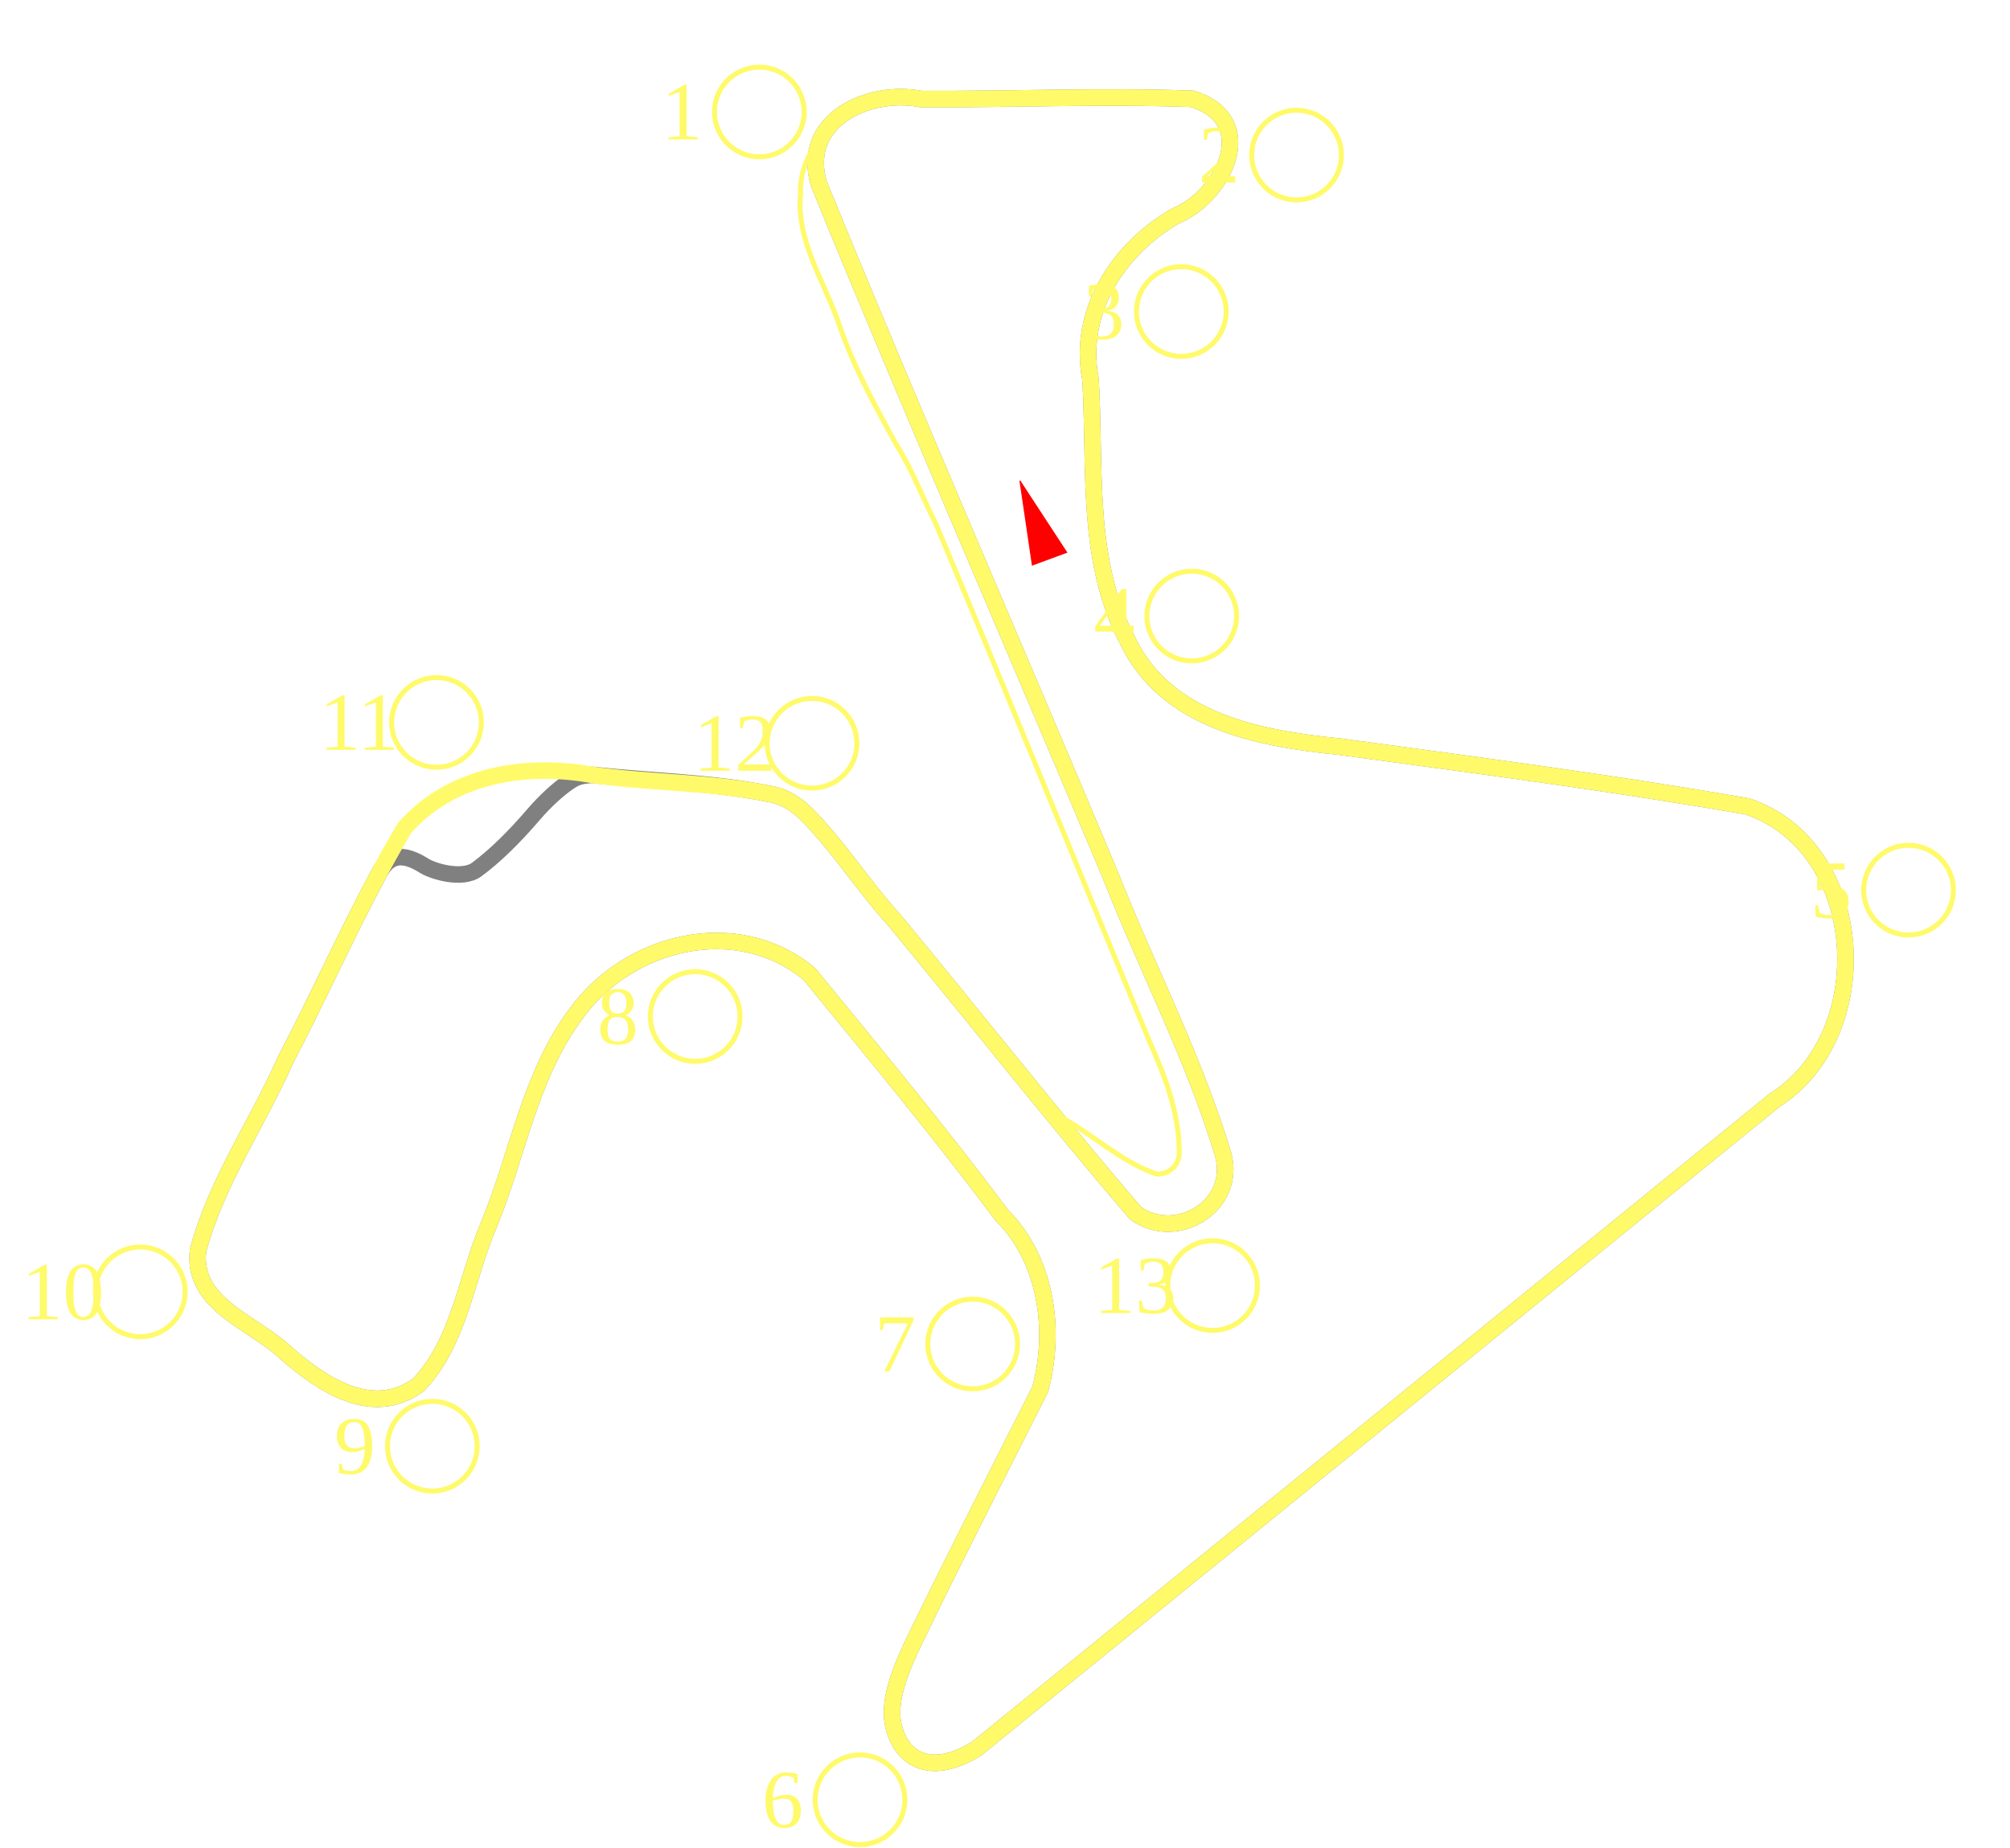
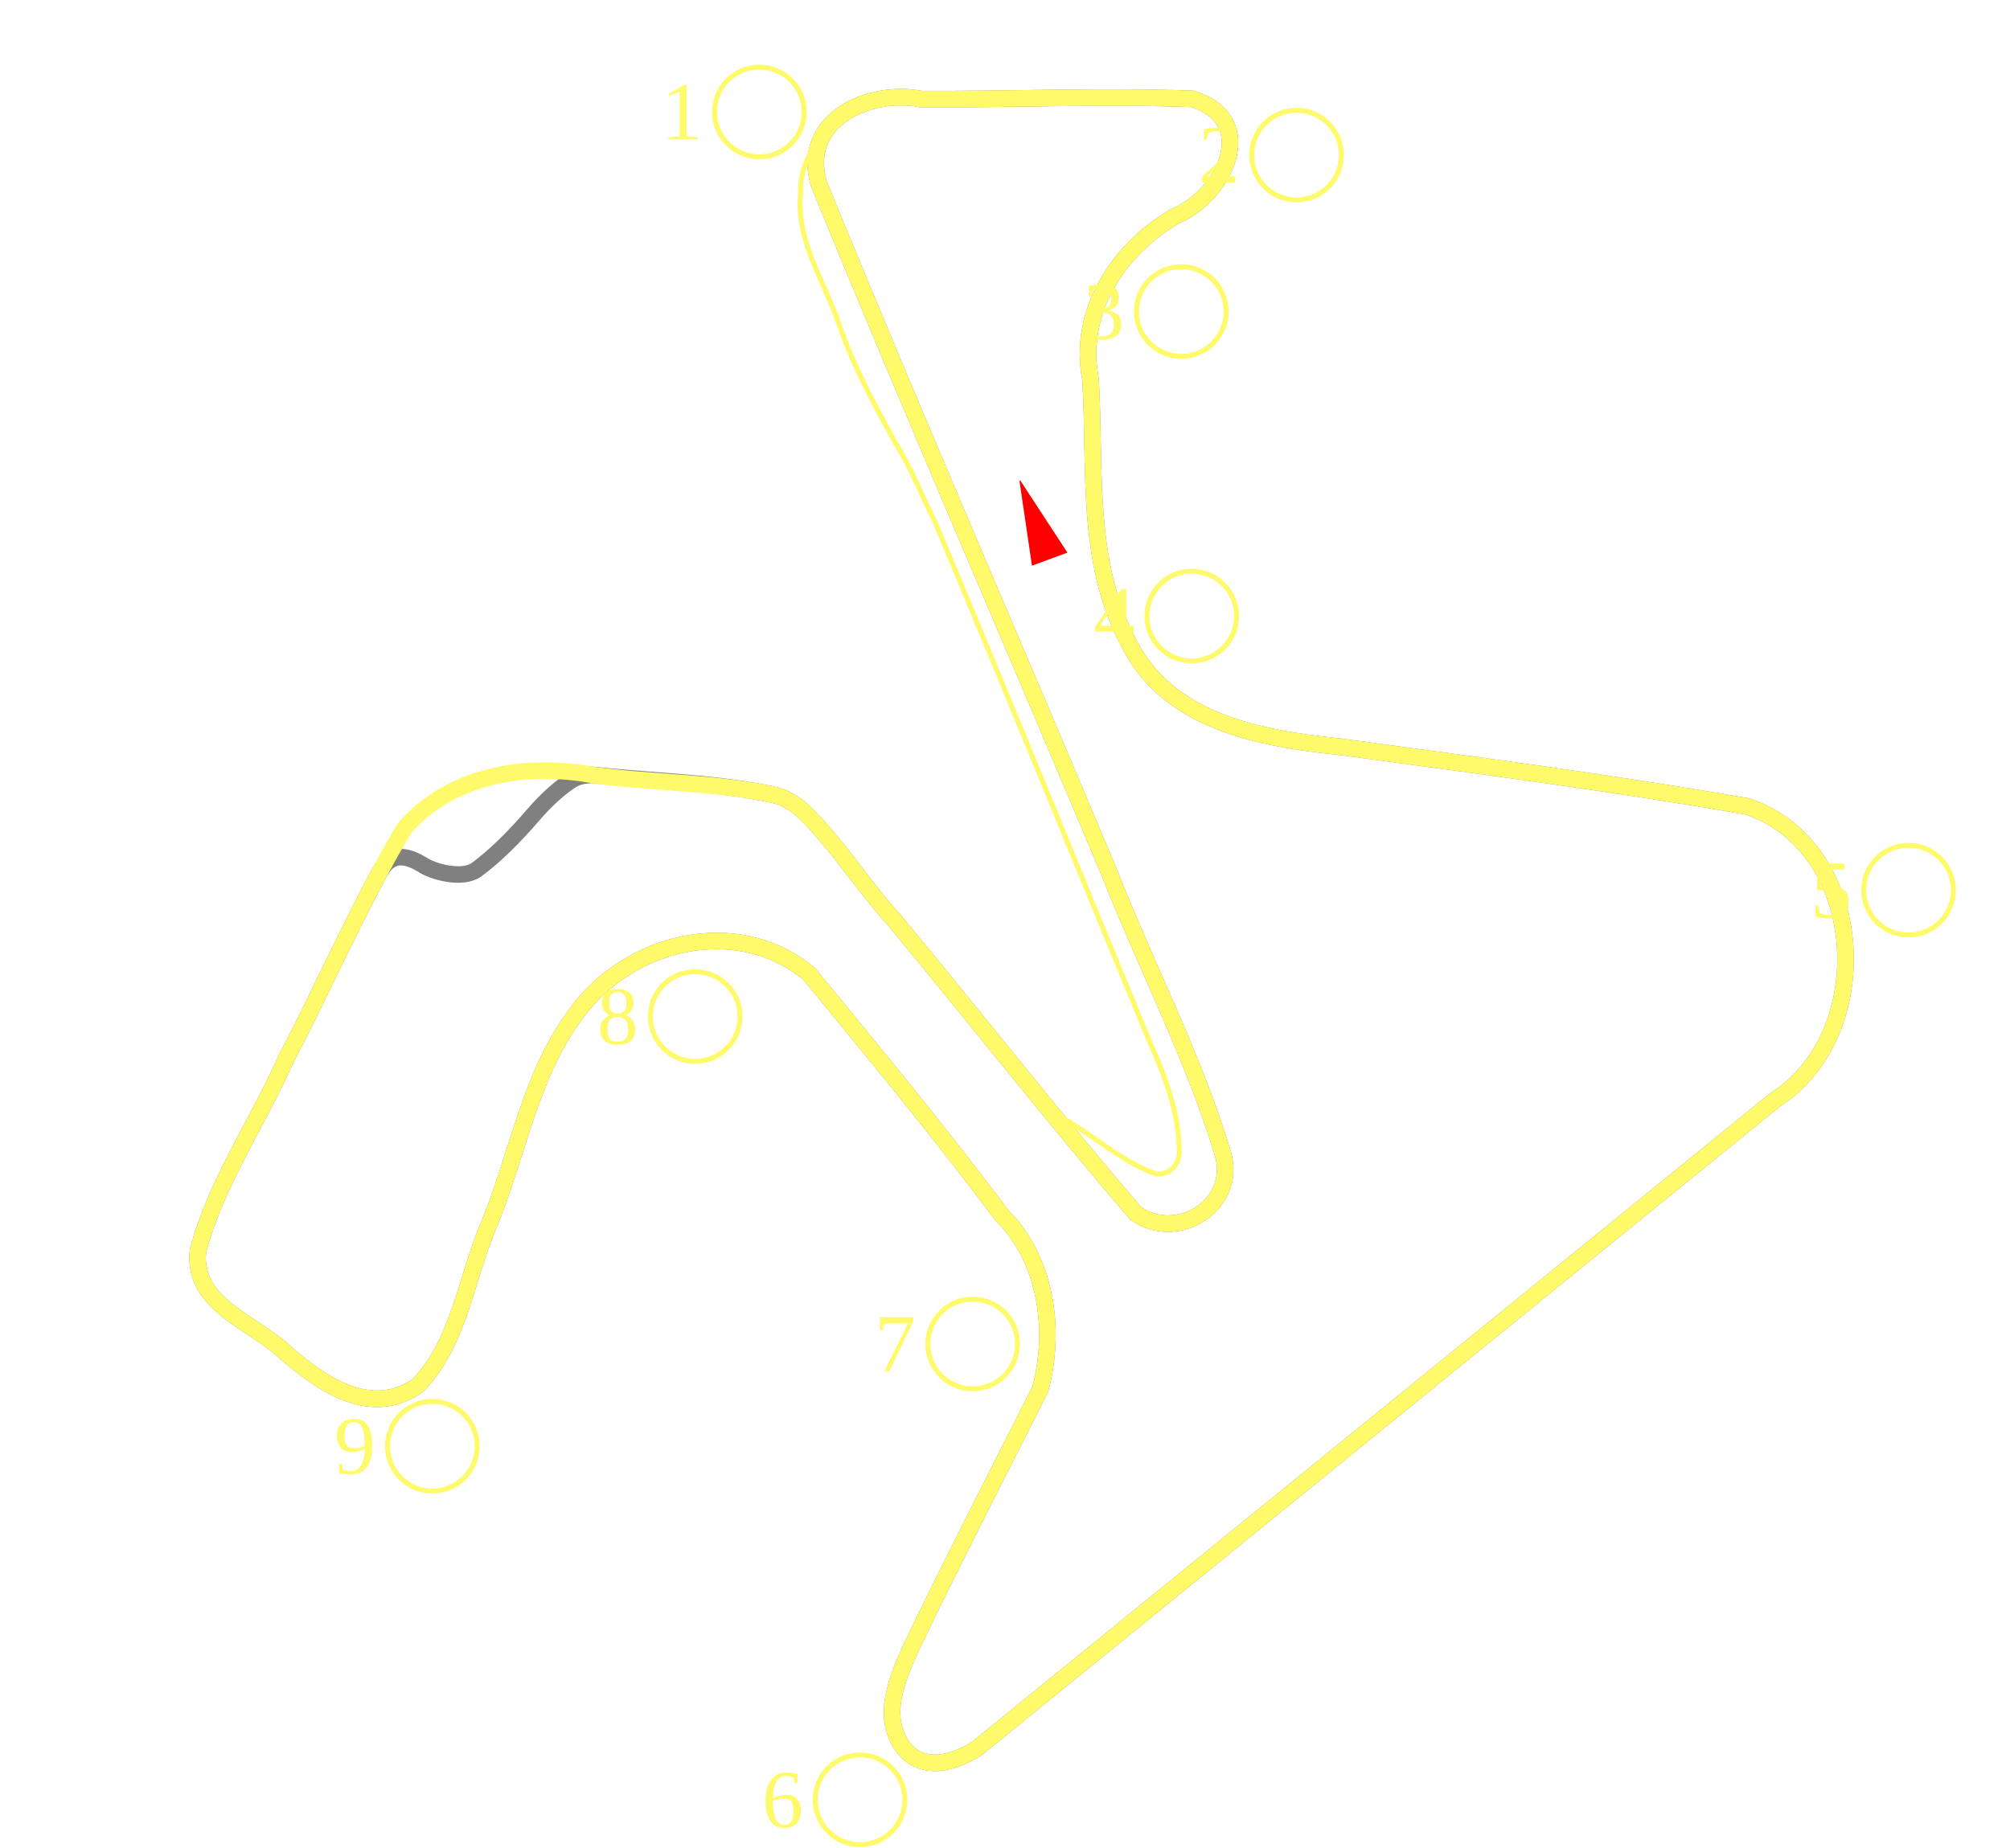
<svg xmlns="http://www.w3.org/2000/svg" version="1.1" width="1215.316" height="1117.511" id="svg2">
  <defs id="defs4" />
  <g transform="translate(292.9393,30.37861)" id="layer1">
    <g id="g4647">
      <path d="M 446.558,667.614 C 429.014,609.433 400.518,554.989 378.246,498.423 319.806,359.095 259.272,220.484 202.142,80.707 c -11.263,-38.419 30.032,-57.354 61.771,-51.192 54.625,0.283 109.543,-2.062 163.984,-0.129 41.773,12.948 19.074,59.017 -10.443,71.024 -34.364,20.016 -58.925,57.686 -51.043,98.442 3.216,52.766 -3.168,109.254 22.26,157.849 23.318,49.341 80.035,59.613 128.936,64.536 83.879,11.414 164.733,21.904 246.159,36.112 72.728,24.829 78.717,138.148 16.285,177.641 C 619.271,765.668 458.491,896.346 297.712,1027.025 c -28.691,17.855 -46.445,5.919 -50.656,-14.883 -3.083,-15.232 5.557,-35.218 13.564,-51.742 20.291,-42.053 49.201,-98.773 75.414,-150.642 9.69,-35.935 3.661,-78.295 -23.077,-105.027 C 275.704,654.981 236.01,607.009 196.363,558.604 152.565,522.305 87.15,538.711 55.408,582.601 c -27.912,37.206 -35.139,84.933 -52.614,127.385 -14.009,32.449 -17.847,71.17 -42.855,97.3 -27.982,20.071 -58.072,-0.363 -79.681,-19.143 -19.618,-18.877 -57.016,-29.219 -53.501,-61.996 10.781,-40.991 35.847,-76.9 52.991,-115.62 19.429,-37.099 36.575,-75.535 56.322,-112.448 4.967,-9.285 11.883,-14.237 26.176,-5.668 6.03,4.287 24.329,9.493 33.036,3.083 11.036,-8.125 22.803,-19.758 34.31,-33.185 6.844,-7.986 14.899,-15.447 21.716,-20.014 4.672,-3.129 7.474,-3.575 13.595,-4.078 34.74,3.688 70.787,4.438 105.098,11.058 4.768,0.92 7.995,1.57 11.989,3.513 3.994,1.943 8.301,4.965 11.19,7.782 20.103,19.611 35.49,44.514 54.498,65.357 48.846,58.98 96.176,119.3 145.998,177.416 24.828,17.724 61.577,-4.6 52.882,-35.728 z" id="path3164-2" style="fill:none;stroke:#808080;stroke-width:10;stroke-linecap:butt;stroke-linejoin:miter;stroke-miterlimit:4;stroke-dasharray:none;stroke-opacity:1" />
      <path d="M 446.558,667.614 C 429.014,609.433 400.518,554.989 378.246,498.423 319.806,359.095 259.272,220.484 202.142,80.707 190.878,42.289 232.173,23.353 263.913,29.515 c 54.625,0.283 109.543,-2.062 163.984,-0.129 41.773,12.948 19.074,59.017 -10.443,71.024 -34.364,20.016 -58.925,57.686 -51.043,98.442 3.216,52.766 -3.168,109.254 22.26,157.849 23.318,49.341 80.035,59.613 128.936,64.536 83.879,11.414 164.733,21.904 246.159,36.112 72.728,24.829 78.717,138.148 16.285,177.641 C 619.271,765.668 458.491,896.346 297.712,1027.025 c -28.691,17.855 -46.445,5.919 -50.656,-14.883 -3.083,-15.232 5.557,-35.218 13.564,-51.742 20.291,-42.053 49.201,-98.773 75.414,-150.642 9.69,-35.935 3.661,-78.295 -23.077,-105.027 C 275.704,654.981 236.01,607.009 196.363,558.604 152.565,522.305 87.15,538.711 55.408,582.601 27.496,619.807 20.269,667.534 2.794,709.985 c -14.009,32.449 -17.847,71.17 -42.855,97.3 -27.982,20.071 -58.072,-0.363 -79.681,-19.143 -19.618,-18.877 -57.016,-29.219 -53.501,-61.996 10.781,-40.991 35.847,-76.9 52.991,-115.62 24.316,-46.431 45.057,-94.955 71.794,-139.968 28.025,-32.33 72.973,-39.586 113.36,-32.341 34.74,4.803 70.787,4.438 105.098,11.058 4.768,0.92 7.995,1.57 11.989,3.513 3.994,1.943 8.301,4.965 11.19,7.782 20.103,19.611 35.49,44.514 54.498,65.357 48.846,58.98 96.176,119.3 145.998,177.416 24.828,17.724 61.577,-4.6 52.882,-35.728 z" id="path3164" style="fill:none;stroke:#fffa69;stroke-width:10;stroke-linecap:butt;stroke-linejoin:miter;stroke-miterlimit:4;stroke-dasharray:none;stroke-opacity:1" />
      <path d="M 116.783,273.223 H 101.859 86.936 l 7.462,-12.924 7.462,-12.924 7.462,12.924 z" transform="matrix(0.6854909,-0.2529026,0.6812606,1.793965,85.49763,-157.3631)" id="path4129" style="color:#fffa69;display:inline;overflow:visible;visibility:visible;fill:#ff0000;stroke:#ff0000;stroke-width:0.845;stroke-linecap:butt;stroke-linejoin:miter;stroke-miterlimit:4;stroke-dasharray:none;stroke-dashoffset:0;stroke-opacity:1;marker:none;enable-background:accumulate" />
      <path d="m 345.629,643.663 c 20.959,10.715 38.162,28.138 60.548,35.95 8.505,0.501 14.503,-6.16 13.876,-14.506 -0.304,-23.495 -8.923,-45.399 -18.341,-66.545 C 358.651,494.499 316.396,390.066 272.833,286.234 264.619,270.007 258.285,252.947 248.443,237.551 235.866,214.494 223.232,191.5 214.675,166.56 c -8.743,-26.081 -26.326,-50.913 -23.57,-79.505 -0.655,-13.633 5.141,-25.88 13.506,-36.276 0.859,-1.256 1.718,-2.511 2.577,-3.767" id="path4131" style="fill:none;stroke:#fffa69;stroke-width:3;stroke-linecap:butt;stroke-linejoin:miter;stroke-miterlimit:4;stroke-dasharray:none;stroke-opacity:1" />
      <g transform="translate(337.1047,-208.3504)" id="g4159">
        <path d="m -143.802,245.685 a 27.12,27.12 0 1 1 -54.241,0 27.12,27.12 0 1 1 54.241,0 z" id="path4153" style="color:#fffa69;display:inline;overflow:visible;visibility:visible;fill:none;stroke:#fffa69;stroke-width:3;stroke-linecap:butt;stroke-linejoin:miter;stroke-miterlimit:4;stroke-dasharray:none;stroke-dashoffset:0;stroke-opacity:1;marker:none;enable-background:accumulate" />
        <text x="-170.934" y="262.287" id="text4155" xml:space="preserve" style="font-style:normal;font-weight:normal;font-size:40px;line-height:125%;font-family:Sans;text-align:end;letter-spacing:0px;word-spacing:0px;text-anchor:end;fill:#fffa69;fill-opacity:1;stroke:none">
          <tspan x="-170.934" y="262.287" id="tspan4157" style="font-size:50px;font-family:'Times New Roman';-inkscape-font-specification:'Times New Roman';text-align:center;text-anchor:middle">1</tspan>
        </text>
      </g>
      <g transform="translate(661.9198,-182.2749)" id="g4159-4">
        <path d="m -143.802,245.685 a 27.12,27.12 0 1 1 -54.241,0 27.12,27.12 0 1 1 54.241,0 z" id="path4153-2" style="color:#fffa69;display:inline;overflow:visible;visibility:visible;fill:none;stroke:#fffa69;stroke-width:3;stroke-linecap:butt;stroke-linejoin:miter;stroke-miterlimit:4;stroke-dasharray:none;stroke-dashoffset:0;stroke-opacity:1;marker:none;enable-background:accumulate" />
        <text x="-170.934" y="262.287" id="text4155-2" xml:space="preserve" style="font-style:normal;font-weight:normal;font-size:40px;line-height:125%;font-family:Sans;text-align:end;letter-spacing:0px;word-spacing:0px;text-anchor:end;fill:#fffa69;fill-opacity:1;stroke:none">
          <tspan x="-170.934" y="262.287" id="tspan4157-9" style="font-size:50px;font-family:'Times New Roman';-inkscape-font-specification:'Times New Roman';text-align:center;text-anchor:middle">2</tspan>
        </text>
      </g>
      <g transform="translate(592.2357,-87.66855)" id="g4159-5">
        <path d="m -143.802,245.685 a 27.12,27.12 0 1 1 -54.241,0 27.12,27.12 0 1 1 54.241,0 z" id="path4153-0" style="color:#fffa69;display:inline;overflow:visible;visibility:visible;fill:none;stroke:#fffa69;stroke-width:3;stroke-linecap:butt;stroke-linejoin:miter;stroke-miterlimit:4;stroke-dasharray:none;stroke-dashoffset:0;stroke-opacity:1;marker:none;enable-background:accumulate" />
        <text x="-170.934" y="262.287" id="text4155-5" xml:space="preserve" style="font-style:normal;font-weight:normal;font-size:40px;line-height:125%;font-family:Sans;text-align:end;letter-spacing:0px;word-spacing:0px;text-anchor:end;fill:#fffa69;fill-opacity:1;stroke:none">
          <tspan x="-170.934" y="262.287" id="tspan4157-7" style="font-size:50px;font-family:'Times New Roman';-inkscape-font-specification:'Times New Roman';text-align:center;text-anchor:middle">3</tspan>
        </text>
      </g>
      <g transform="translate(598.5428,96.49848)" id="g4159-0">
        <path d="m -143.802,245.685 a 27.12,27.12 0 1 1 -54.241,0 27.12,27.12 0 1 1 54.241,0 z" id="path4153-20" style="color:#fffa69;display:inline;overflow:visible;visibility:visible;fill:none;stroke:#fffa69;stroke-width:3;stroke-linecap:butt;stroke-linejoin:miter;stroke-miterlimit:4;stroke-dasharray:none;stroke-dashoffset:0;stroke-opacity:1;marker:none;enable-background:accumulate" />
        <text x="-170.934" y="262.287" id="text4155-4" xml:space="preserve" style="font-style:normal;font-weight:normal;font-size:40px;line-height:125%;font-family:Sans;text-align:end;letter-spacing:0px;word-spacing:0px;text-anchor:end;fill:#fffa69;fill-opacity:1;stroke:none">
          <tspan x="-170.934" y="262.287" id="tspan4157-5" style="font-size:50px;font-family:'Times New Roman';-inkscape-font-specification:'Times New Roman';text-align:center;text-anchor:middle">4</tspan>
        </text>
      </g>
      <g transform="translate(1031.948,262.2667)" id="g4159-3">
        <path d="m -143.802,245.685 a 27.12,27.12 0 1 1 -54.241,0 27.12,27.12 0 1 1 54.241,0 z" id="path4153-5" style="color:#fffa69;display:inline;overflow:visible;visibility:visible;fill:none;stroke:#fffa69;stroke-width:3;stroke-linecap:butt;stroke-linejoin:miter;stroke-miterlimit:4;stroke-dasharray:none;stroke-dashoffset:0;stroke-opacity:1;marker:none;enable-background:accumulate" />
        <text x="-170.934" y="262.287" id="text4155-1" xml:space="preserve" style="font-style:normal;font-weight:normal;font-size:40px;line-height:125%;font-family:Sans;text-align:end;letter-spacing:0px;word-spacing:0px;text-anchor:end;fill:#fffa69;fill-opacity:1;stroke:none">
          <tspan x="-170.934" y="262.287" id="tspan4157-1" style="font-size:50px;font-family:'Times New Roman';-inkscape-font-specification:'Times New Roman';text-align:center;text-anchor:middle">5</tspan>
        </text>
      </g>
      <g transform="translate(397.9774,812.3718)" id="g4159-9">
        <path d="m -143.802,245.685 a 27.12,27.12 0 1 1 -54.241,0 27.12,27.12 0 1 1 54.241,0 z" id="path4153-6" style="color:#fffa69;display:inline;overflow:visible;visibility:visible;fill:none;stroke:#fffa69;stroke-width:3;stroke-linecap:butt;stroke-linejoin:miter;stroke-miterlimit:4;stroke-dasharray:none;stroke-dashoffset:0;stroke-opacity:1;marker:none;enable-background:accumulate" />
        <text x="-170.934" y="262.287" id="text4155-9" xml:space="preserve" style="font-style:normal;font-weight:normal;font-size:40px;line-height:125%;font-family:Sans;text-align:end;letter-spacing:0px;word-spacing:0px;text-anchor:end;fill:#fffa69;fill-opacity:1;stroke:none">
          <tspan x="-170.934" y="262.287" id="tspan4157-8" style="font-size:50px;font-family:'Times New Roman';-inkscape-font-specification:'Times New Roman';text-align:center;text-anchor:middle">6</tspan>
        </text>
      </g>
      <g transform="translate(466.0939,536.7334)" id="g4159-8">
        <path d="m -143.802,245.685 a 27.12,27.12 0 1 1 -54.241,0 27.12,27.12 0 1 1 54.241,0 z" id="path4153-4" style="color:#fffa69;display:inline;overflow:visible;visibility:visible;fill:none;stroke:#fffa69;stroke-width:3;stroke-linecap:butt;stroke-linejoin:miter;stroke-miterlimit:4;stroke-dasharray:none;stroke-dashoffset:0;stroke-opacity:1;marker:none;enable-background:accumulate" />
        <text x="-170.934" y="262.287" id="text4155-8" xml:space="preserve" style="font-style:normal;font-weight:normal;font-size:40px;line-height:125%;font-family:Sans;text-align:end;letter-spacing:0px;word-spacing:0px;text-anchor:end;fill:#fffa69;fill-opacity:1;stroke:none">
          <tspan x="-170.934" y="262.287" id="tspan4157-87" style="font-size:50px;font-family:'Times New Roman';-inkscape-font-specification:'Times New Roman';text-align:center;text-anchor:middle">7</tspan>
        </text>
      </g>
      <g transform="translate(298.3254,338.6907)" id="g4159-1">
        <path d="m -143.802,245.685 a 27.12,27.12 0 1 1 -54.241,0 27.12,27.12 0 1 1 54.241,0 z" id="path4153-3" style="color:#fffa69;display:inline;overflow:visible;visibility:visible;fill:none;stroke:#fffa69;stroke-width:3;stroke-linecap:butt;stroke-linejoin:miter;stroke-miterlimit:4;stroke-dasharray:none;stroke-dashoffset:0;stroke-opacity:1;marker:none;enable-background:accumulate" />
        <text x="-170.934" y="262.287" id="text4155-57" xml:space="preserve" style="font-style:normal;font-weight:normal;font-size:40px;line-height:125%;font-family:Sans;text-align:end;letter-spacing:0px;word-spacing:0px;text-anchor:end;fill:#fffa69;fill-opacity:1;stroke:none">
          <tspan x="-170.934" y="262.287" id="tspan4157-2" style="font-size:50px;font-family:'Times New Roman';-inkscape-font-specification:'Times New Roman';text-align:center;text-anchor:middle">8</tspan>
        </text>
      </g>
      <g transform="translate(139.3867,598.5428)" id="g4159-11">
        <path d="m -143.802,245.685 a 27.12,27.12 0 1 1 -54.241,0 27.12,27.12 0 1 1 54.241,0 z" id="path4153-7" style="color:#fffa69;display:inline;overflow:visible;visibility:visible;fill:none;stroke:#fffa69;stroke-width:3;stroke-linecap:butt;stroke-linejoin:miter;stroke-miterlimit:4;stroke-dasharray:none;stroke-dashoffset:0;stroke-opacity:1;marker:none;enable-background:accumulate" />
        <text x="-170.934" y="262.287" id="text4155-3" xml:space="preserve" style="font-style:normal;font-weight:normal;font-size:40px;line-height:125%;font-family:Sans;text-align:end;letter-spacing:0px;word-spacing:0px;text-anchor:end;fill:#fffa69;fill-opacity:1;stroke:none">
          <tspan x="-170.934" y="262.287" id="tspan4157-77" style="font-size:50px;font-family:'Times New Roman';-inkscape-font-specification:'Times New Roman';text-align:center;text-anchor:middle">9</tspan>
        </text>
      </g>
-       <g transform="translate(-37.21183,505.1979)" id="g4159-84">
-         <path d="m -143.802,245.685 a 27.12,27.12 0 1 1 -54.241,0 27.12,27.12 0 1 1 54.241,0 z" id="path4153-70" style="color:#fffa69;display:inline;overflow:visible;visibility:visible;fill:none;stroke:#fffa69;stroke-width:3;stroke-linecap:butt;stroke-linejoin:miter;stroke-miterlimit:4;stroke-dasharray:none;stroke-dashoffset:0;stroke-opacity:1;marker:none;enable-background:accumulate" />
-         <text x="-170.934" y="262.287" id="text4155-53" xml:space="preserve" style="font-style:normal;font-weight:normal;font-size:40px;line-height:125%;font-family:Sans;text-align:end;letter-spacing:0px;word-spacing:0px;text-anchor:end;fill:#fffa69;fill-opacity:1;stroke:none">
-           <tspan x="-170.934" y="262.287" id="tspan4157-50" style="font-size:50px;font-family:'Times New Roman';-inkscape-font-specification:'Times New Roman';text-align:center;text-anchor:middle">10</tspan>
-         </text>
-       </g>
-       <g transform="translate(141.9095,160.8308)" id="g4159-89">
-         <path d="m -143.802,245.685 a 27.12,27.12 0 1 1 -54.241,0 27.12,27.12 0 1 1 54.241,0 z" id="path4153-1" style="color:#fffa69;display:inline;overflow:visible;visibility:visible;fill:none;stroke:#fffa69;stroke-width:3;stroke-linecap:butt;stroke-linejoin:miter;stroke-miterlimit:4;stroke-dasharray:none;stroke-dashoffset:0;stroke-opacity:1;marker:none;enable-background:accumulate" />
-         <text x="-170.934" y="262.287" id="text4155-95" xml:space="preserve" style="font-style:normal;font-weight:normal;font-size:40px;line-height:125%;font-family:Sans;text-align:end;letter-spacing:0px;word-spacing:0px;text-anchor:end;fill:#fffa69;fill-opacity:1;stroke:none">
-           <tspan x="-170.934" y="262.287" id="tspan4157-17" style="font-size:50px;font-family:'Times New Roman';-inkscape-font-specification:'Times New Roman';text-align:center;text-anchor:middle">11</tspan>
-         </text>
-       </g>
-       <g transform="translate(368.9648,173.445)" id="g4159-35">
-         <path d="m -143.802,245.685 a 27.12,27.12 0 1 1 -54.241,0 27.12,27.12 0 1 1 54.241,0 z" id="path4153-73" style="color:#fffa69;display:inline;overflow:visible;visibility:visible;fill:none;stroke:#fffa69;stroke-width:3;stroke-linecap:butt;stroke-linejoin:miter;stroke-miterlimit:4;stroke-dasharray:none;stroke-dashoffset:0;stroke-opacity:1;marker:none;enable-background:accumulate" />
-         <text x="-170.934" y="262.287" id="text4155-28" xml:space="preserve" style="font-style:normal;font-weight:normal;font-size:40px;line-height:125%;font-family:Sans;text-align:end;letter-spacing:0px;word-spacing:0px;text-anchor:end;fill:#fffa69;fill-opacity:1;stroke:none">
-           <tspan x="-170.934" y="262.287" id="tspan4157-99" style="font-size:50px;font-family:'Times New Roman';-inkscape-font-specification:'Times New Roman';text-align:center;text-anchor:middle">12</tspan>
-         </text>
-       </g>
-       <g transform="translate(611.157,501.4137)" id="g4159-51">
-         <path d="m -143.802,245.685 a 27.12,27.12 0 1 1 -54.241,0 27.12,27.12 0 1 1 54.241,0 z" id="path4153-19" style="color:#fffa69;display:inline;overflow:visible;visibility:visible;fill:none;stroke:#fffa69;stroke-width:3;stroke-linecap:butt;stroke-linejoin:miter;stroke-miterlimit:4;stroke-dasharray:none;stroke-dashoffset:0;stroke-opacity:1;marker:none;enable-background:accumulate" />
-         <text x="-170.934" y="262.287" id="text4155-86" xml:space="preserve" style="font-style:normal;font-weight:normal;font-size:40px;line-height:125%;font-family:Sans;text-align:end;letter-spacing:0px;word-spacing:0px;text-anchor:end;fill:#fffa69;fill-opacity:1;stroke:none">
-           <tspan x="-170.934" y="262.287" id="tspan4157-6" style="font-size:50px;font-family:'Times New Roman';-inkscape-font-specification:'Times New Roman';text-align:center;text-anchor:middle">13</tspan>
-         </text>
-       </g>
+ /home/jan/git/MotoGP/San Marino.svg
+ 
+ 
+ 
+ 
+            
+            
+ 
    </g>
  </g>
</svg>
